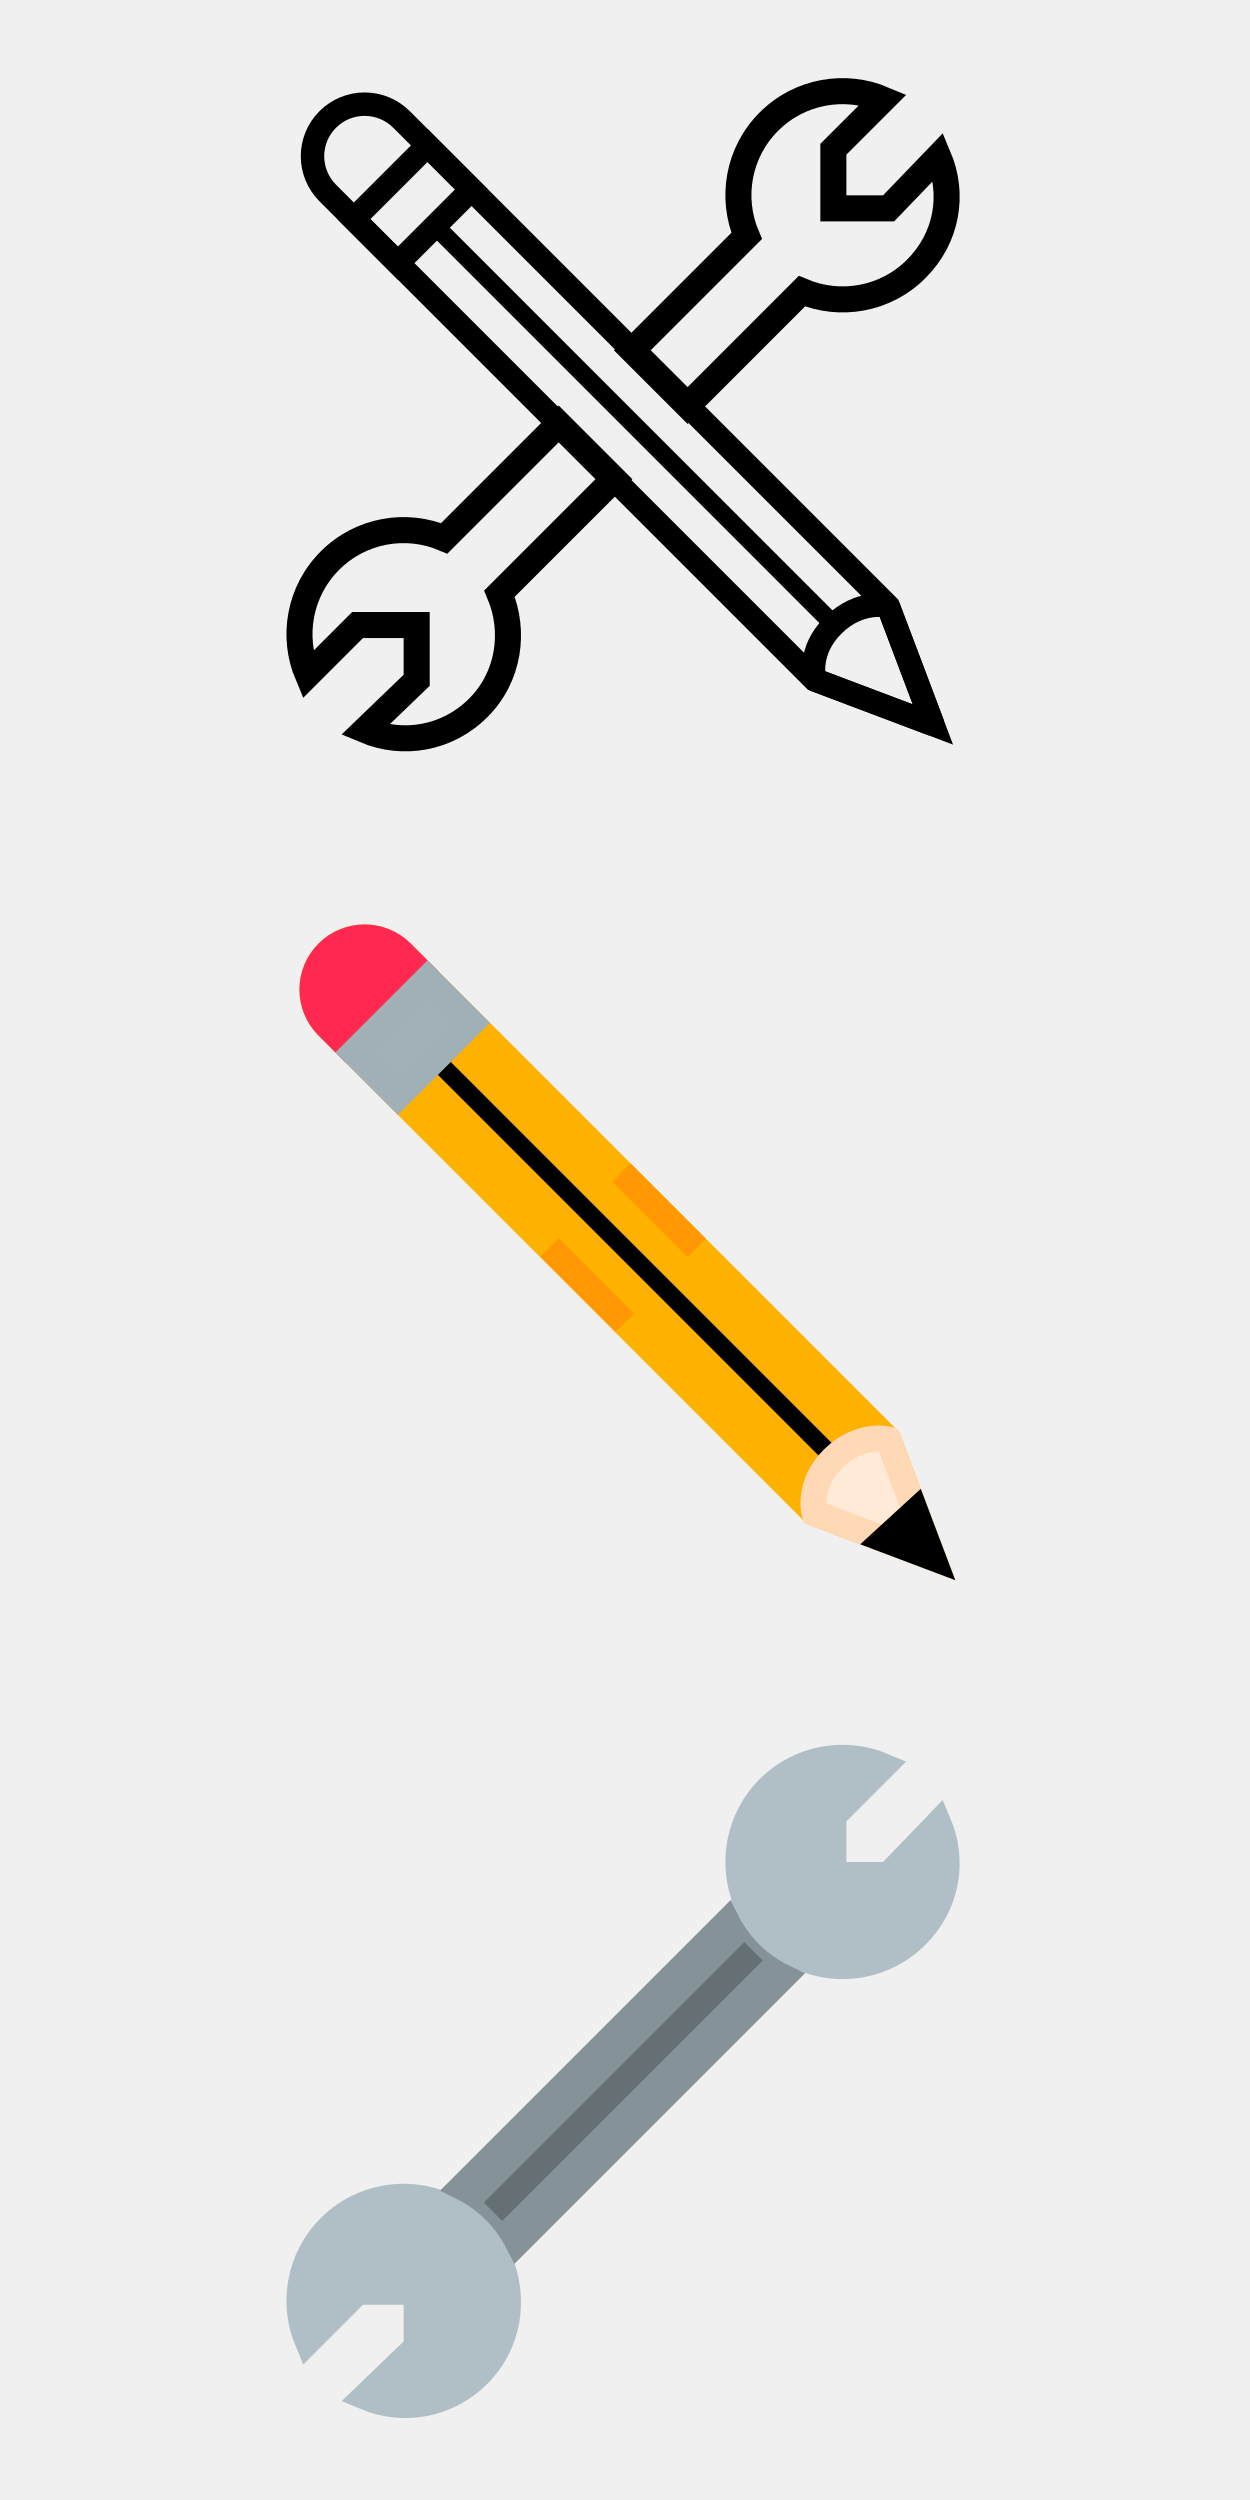
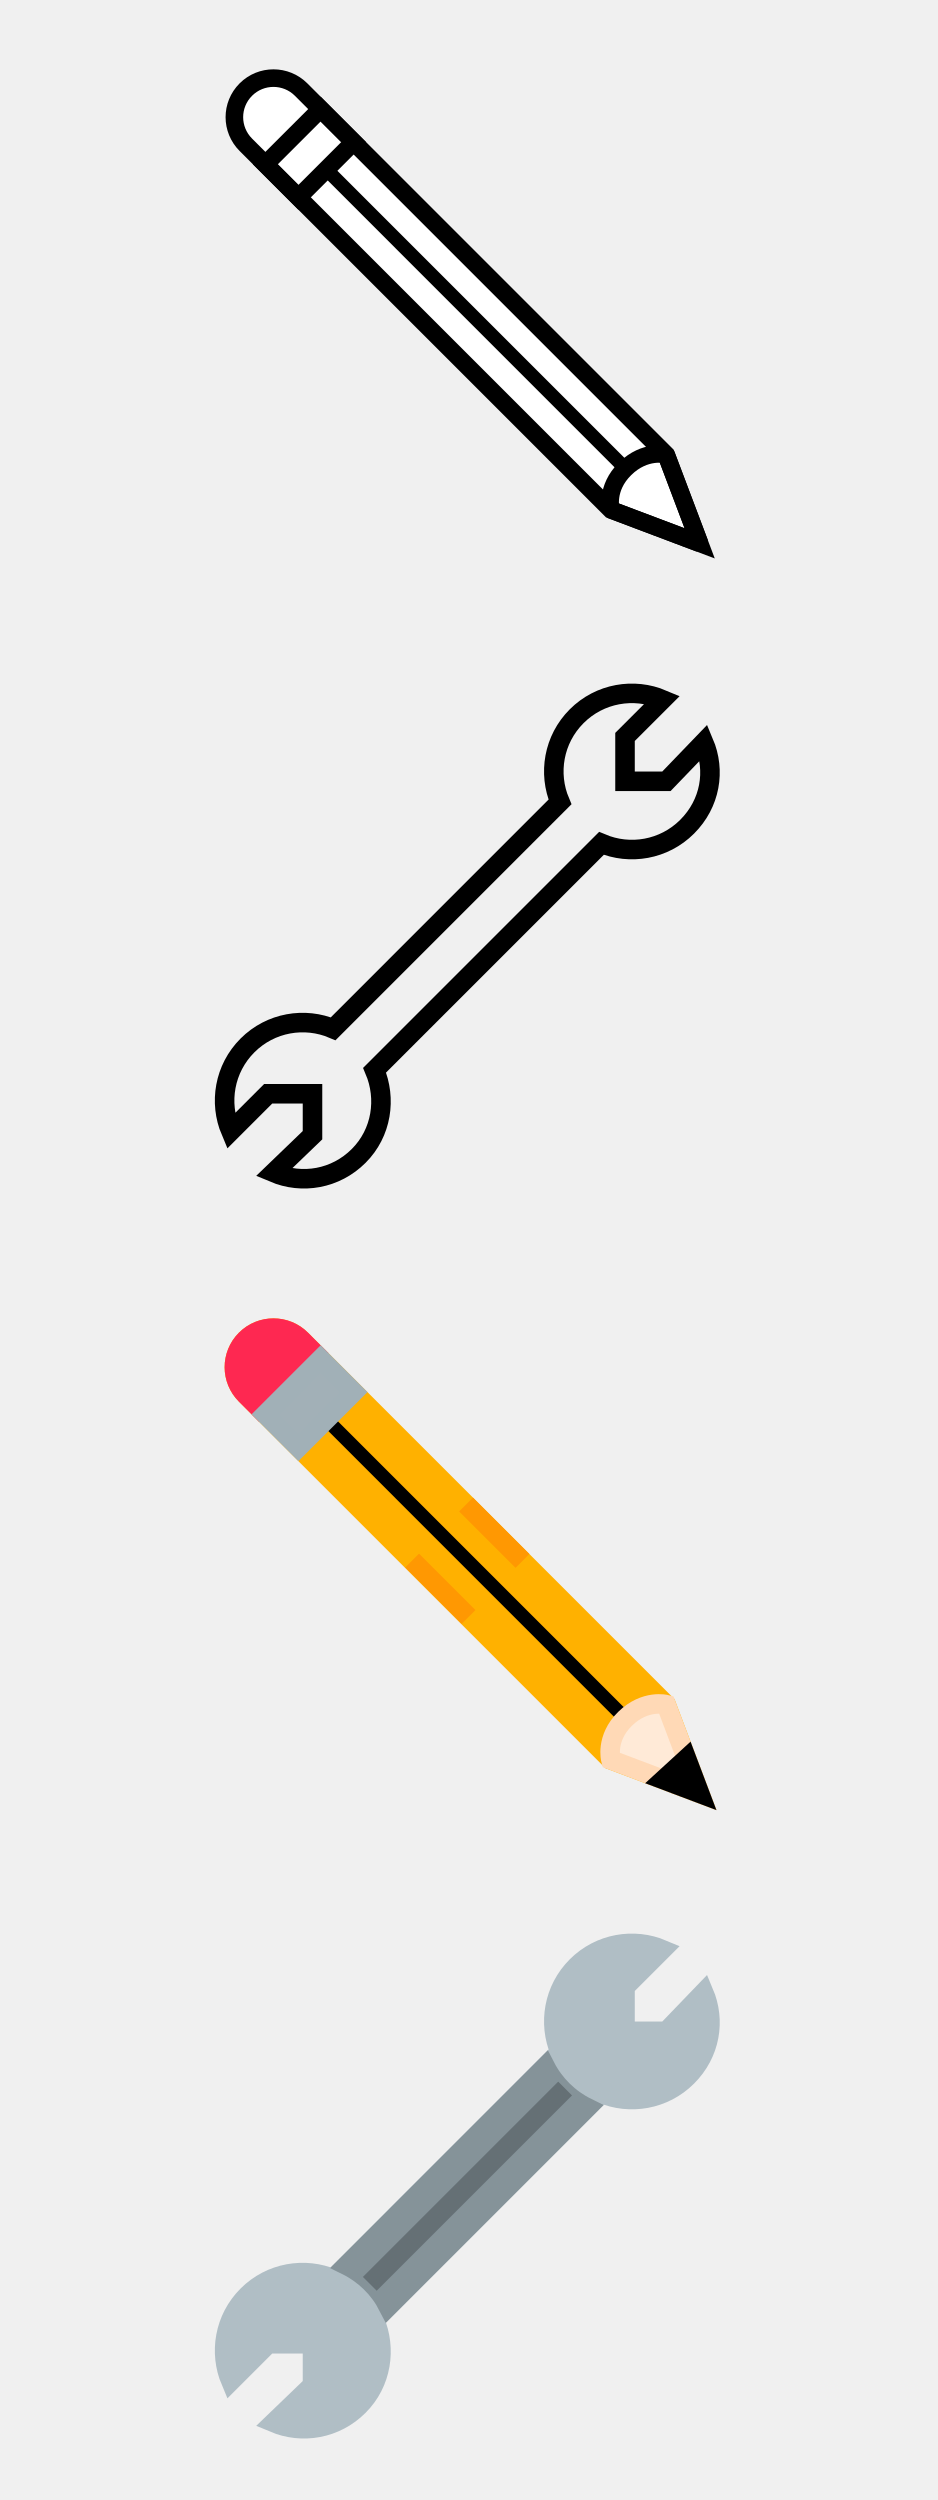
- <svg xmlns="http://www.w3.org/2000/svg" width="48px" height="96px" viewBox="0 0 48 96" version="1.1">
+ <svg xmlns="http://www.w3.org/2000/svg" width="48px" height="128px" viewBox="0 0 48 128" version="1.1">
+   <defs />
  <g id="Symbols" stroke="none" stroke-width="1" fill="none" fill-rule="evenodd">
    <g id="work-sprite">
-       <path d="M24.281,13.45 L28.671,9.06 C28.055,7.603 28.338,5.859 29.525,4.671 C30.712,3.483 32.458,3.2 33.916,3.817 L32.001,5.731 L32.001,8.001 L34.122,8.001 L36.035,6.013 C36.651,7.468 36.369,9.141 35.182,10.327 C33.994,11.515 32.249,11.798 30.793,11.181 L26.403,15.572 L24.281,13.45 Z M21.453,16.279 L17.059,20.673 C15.603,20.056 13.857,20.339 12.67,21.527 C11.483,22.715 11.2,24.459 11.816,25.916 L13.73,24.002 L16,24.002 L16,26.123 L14.012,28.037 C15.469,28.652 17.177,28.369 18.364,27.183 C19.551,25.998 19.796,24.249 19.18,22.794 L23.574,18.4 L21.453,16.279 Z" id="Wrench" stroke="#000000" />
-       <path d="M12.587,7.413 C11.807,6.632 11.801,5.372 12.588,4.585 L12.588,4.585 C13.369,3.804 14.637,3.806 15.416,4.585 L34.107,23.276 L35.823,27.82 L31.278,26.104 L12.587,7.413 L12.587,7.413 Z" id="Rectangle-22" stroke="#000000" stroke-width="0.9" />
-       <path d="M16.62,8.585 L32.31,24.276" id="Rectangle-22" stroke="#000000" stroke-width="0.7" fill="#FFFFFF" />
-       <polygon id="Rectangle-22" stroke="#000000" stroke-width="0.9" points="16.416 5.585 18.107 7.276 15.278 10.104 13.587 8.413" />
-       <path d="M32.005,24.001 C33.028,22.998 34.107,23.276 34.107,23.276 L35.823,27.82 L31.278,26.104 C31.278,26.104 30.983,25.005 32.005,24.001 Z" id="Rectangle-22" stroke="#000000" stroke-width="0.9" stroke-linejoin="bevel" />
-       <path d="M12.587,39.413 C11.807,38.632 11.801,37.372 12.588,36.585 L12.588,36.585 C13.369,35.804 14.637,35.806 15.416,36.585 L34.107,55.276 L35.823,59.82 L31.278,58.104 L12.587,39.413 L12.587,39.413 Z" id="Rectangle-22" stroke="#FFB100" fill="#FFB100" />
-       <path d="M23.861,45.03 C24.925,46.094 25.927,47.096 26.75,47.919" id="Rectangle-22" stroke="#FF9802" />
-       <path d="M21.1,47.9 C22.164,48.964 23.166,49.966 23.989,50.789" id="Rectangle-22" stroke="#FF9802" />
-       <path d="M12.588,36.585 C13.369,35.804 14.637,35.806 15.416,36.585 L16.107,37.276 L13.278,40.104 L12.587,39.413 C11.807,38.632 11.801,37.372 12.588,36.585 Z" id="Rectangle-22" stroke="#FE2851" fill="#FE2851" />
-       <path d="M16.62,40.585 L32.31,56.276" id="Rectangle-22" stroke="#000000" stroke-width="0.7" fill="#FFFFFF" />
-       <polygon id="Rectangle-22" stroke="#A1B0B7" fill="#A2B0B7" points="16.416 37.585 18.107 39.276 15.278 42.104 13.587 40.413" />
-       <path d="M32.005,56.001 C33.028,54.998 34.107,55.276 34.107,55.276 L35.823,59.82 L31.278,58.104 C31.278,58.104 30.983,57.005 32.005,56.001 Z" id="Rectangle-22" stroke="#FFD9B6" fill="#FFEAD7" />
-       <polygon id="Rectangle-22" stroke="#000000" fill="#000000" points="35.15 58.039 35.823 59.82 33.97 59.12" />
-       <path d="M30.793,75.181 C32.249,75.798 33.994,75.515 35.182,74.327 C36.369,73.141 36.651,71.468 36.035,70.013 L34.122,72.001 L32.001,72.001 L32.001,69.731 L33.916,67.817 C32.458,67.2 30.712,67.483 29.525,68.671 C28.338,69.859 28.055,71.603 28.671,73.06 L17.059,84.673 C15.603,84.056 13.857,84.339 12.67,85.527 C11.483,86.715 11.2,88.459 11.816,89.916 L13.73,88.002 L16,88.002 L16,90.123 L14.012,92.037 C15.469,92.652 17.177,92.369 18.364,91.183 C19.551,89.998 19.796,88.249 19.18,86.794 L30.793,75.181 Z" id="Wrench" stroke="#B0BEC5" fill="#B0BEC5" />
-       <path d="M27.919,73.812 L17.746,83.986 C18.665,84.439 19.417,85.18 19.883,86.092 L30.058,75.916 C29.139,75.464 28.386,74.723 27.919,73.812 Z" id="Combined-Shape" stroke="#859399" fill="#859399" />
-       <rect id="Rectangle-6" fill="#657075" transform="translate(23.93299, 79.933) rotate(-315) translate(-23.93299, -79.933) " x="23.433" y="72.862" width="1" height="14.142" />
+       <g id="Pecil-Icon" stroke="#000000">
+         <g id="Pencil" transform="translate(12, 4)">
+           <path d="M0.587,3.413 C-0.193,2.632 -0.199,1.372 0.588,0.585 L0.588,0.585 C1.369,-0.196 2.637,-0.194 3.416,0.585 L22.107,19.276 L23.823,23.82 L19.278,22.104 L0.587,3.413 L0.587,3.413 Z" id="Rectangle-22" stroke-width="0.9" fill="#FFFFFF" />
+           <path d="M4.62,4.585 L20.31,20.276" id="Rectangle-22" stroke-width="0.7" fill="#FFFFFF" />
+           <polygon id="Rectangle-22" stroke-width="0.9" points="4.416 1.585 6.107 3.276 3.278 6.104 1.587 4.413" />
+           <path d="M20.005,20.001 C21.028,18.998 22.107,19.276 22.107,19.276 L23.823,23.82 L19.278,22.104 C19.278,22.104 18.983,21.005 20.005,20.001 Z" id="Rectangle-22" stroke-width="0.9" stroke-linejoin="bevel" />
+         </g>
+       </g>
+       <g id="Wrench-Icon" transform="translate(0, 32)" stroke="#000000">
+         <path d="M30.793,11.181 C32.249,11.798 33.994,11.515 35.182,10.327 C36.369,9.141 36.651,7.468 36.035,6.013 L34.122,8.001 L32.001,8.001 L32.001,5.731 L33.916,3.817 C32.458,3.2 30.712,3.483 29.525,4.671 C28.338,5.859 28.055,7.603 28.671,9.06 L17.059,20.673 C15.603,20.056 13.857,20.339 12.67,21.527 C11.483,22.715 11.2,24.459 11.816,25.916 L13.73,24.002 L16,24.002 L16,26.123 L14.012,28.037 C15.469,28.652 17.177,28.369 18.364,27.183 C19.551,25.998 19.796,24.249 19.18,22.794 L30.793,11.181 Z" id="Wrench" />
+       </g>
+       <g id="Work-Pencil-Icon---Selected" transform="translate(0, 64)">
+         <g id="Group" transform="translate(12, 4)">
+           <path d="M0.587,3.413 C-0.193,2.632 -0.199,1.372 0.588,0.585 L0.588,0.585 C1.369,-0.196 2.637,-0.194 3.416,0.585 L22.107,19.276 L23.823,23.82 L19.278,22.104 L0.587,3.413 L0.587,3.413 Z" id="Rectangle-22" stroke="#FFB100" fill="#FFB100" />
+           <path d="M11.861,9.03 C12.925,10.094 13.927,11.096 14.75,11.919" id="Rectangle-22" stroke="#FF9802" />
+           <path d="M9.1,11.9 C10.164,12.964 11.166,13.966 11.989,14.789" id="Rectangle-22" stroke="#FF9802" />
+           <path d="M0.588,0.585 C1.369,-0.196 2.637,-0.194 3.416,0.585 L4.107,1.276 L1.278,4.104 L0.587,3.413 C-0.193,2.632 -0.199,1.372 0.588,0.585 Z" id="Rectangle-22" stroke="#FE2851" fill="#FE2851" />
+           <path d="M4.62,4.585 L20.31,20.276" id="Rectangle-22" stroke="#000000" stroke-width="0.7" fill="#FFFFFF" />
+           <polygon id="Rectangle-22" stroke="#A1B0B7" fill="#A2B0B7" points="4.416 1.585 6.107 3.276 3.278 6.104 1.587 4.413" />
+           <path d="M20.005,20.001 C21.028,18.998 22.107,19.276 22.107,19.276 L23.823,23.82 L19.278,22.104 C19.278,22.104 18.983,21.005 20.005,20.001 Z" id="Rectangle-22" stroke="#FFD9B6" fill="#FFEAD7" />
+           <polygon id="Rectangle-22" stroke="#000000" fill="#000000" points="23.15 22.039 23.823 23.82 21.97 23.12" />
+         </g>
+       </g>
+       <g id="Work-Wrench-Icon---Selected" transform="translate(0, 96)">
+         <g id="Group" transform="translate(11, 3)">
+           <path d="M19.793,8.181 C21.249,8.798 22.994,8.515 24.182,7.327 C25.369,6.141 25.651,4.468 25.035,3.013 L23.122,5.001 L21.001,5.001 L21.001,2.731 L22.916,0.817 C21.458,0.2 19.712,0.483 18.525,1.671 C17.338,2.859 17.055,4.603 17.671,6.06 L6.059,17.673 C4.603,17.056 2.857,17.339 1.67,18.527 C0.483,19.715 0.2,21.459 0.816,22.916 L2.73,21.002 L5,21.002 L5,23.123 L3.012,25.037 C4.469,25.652 6.177,25.369 7.364,24.183 C8.551,22.998 8.796,21.249 8.18,19.794 L19.793,8.181 Z" id="Wrench" stroke="#B0BEC5" fill="#B0BEC5" />
+           <path d="M16.919,6.812 L6.746,16.986 C7.665,17.439 8.417,18.18 8.883,19.092 L19.058,8.916 C18.139,8.464 17.386,7.723 16.919,6.812 Z" id="Combined-Shape" stroke="#859399" fill="#859399" />
+           <rect id="Rectangle-6" fill="#657075" transform="translate(12.933, 12.933) rotate(-315) translate(-12.933, -12.933) " x="12.433" y="5.862" width="1" height="14.142" />
+         </g>
+       </g>
    </g>
  </g>
</svg>
